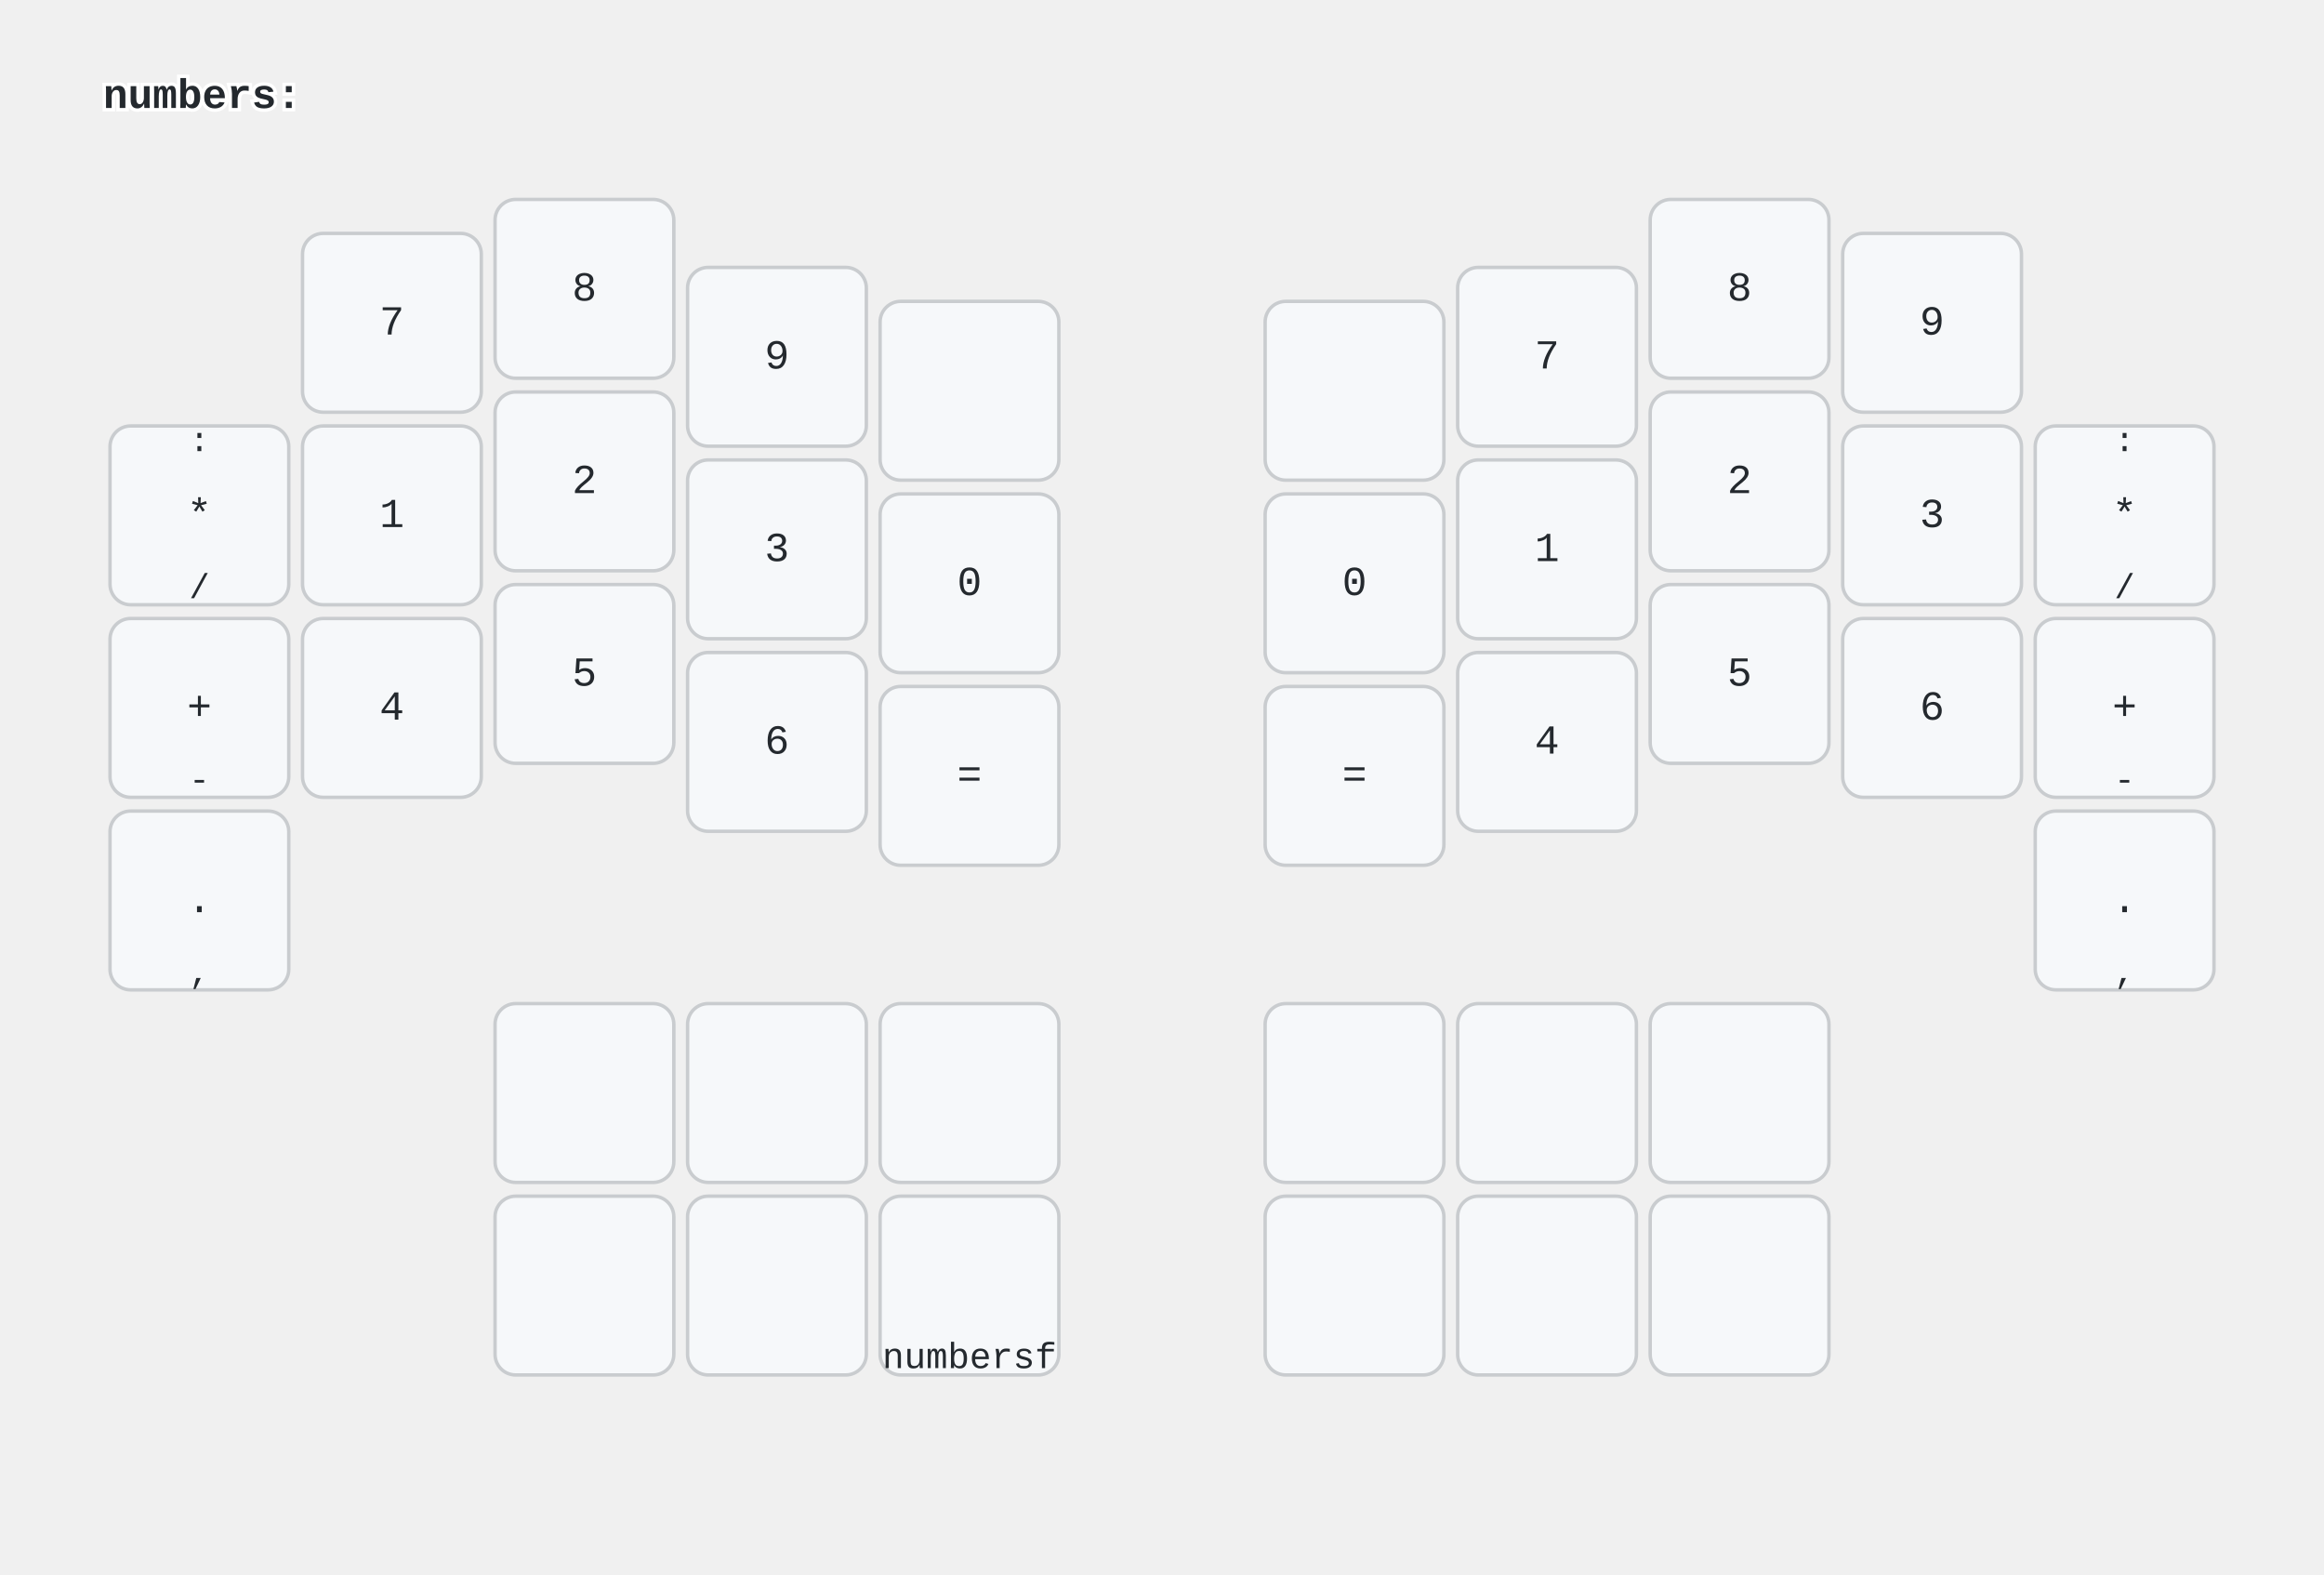
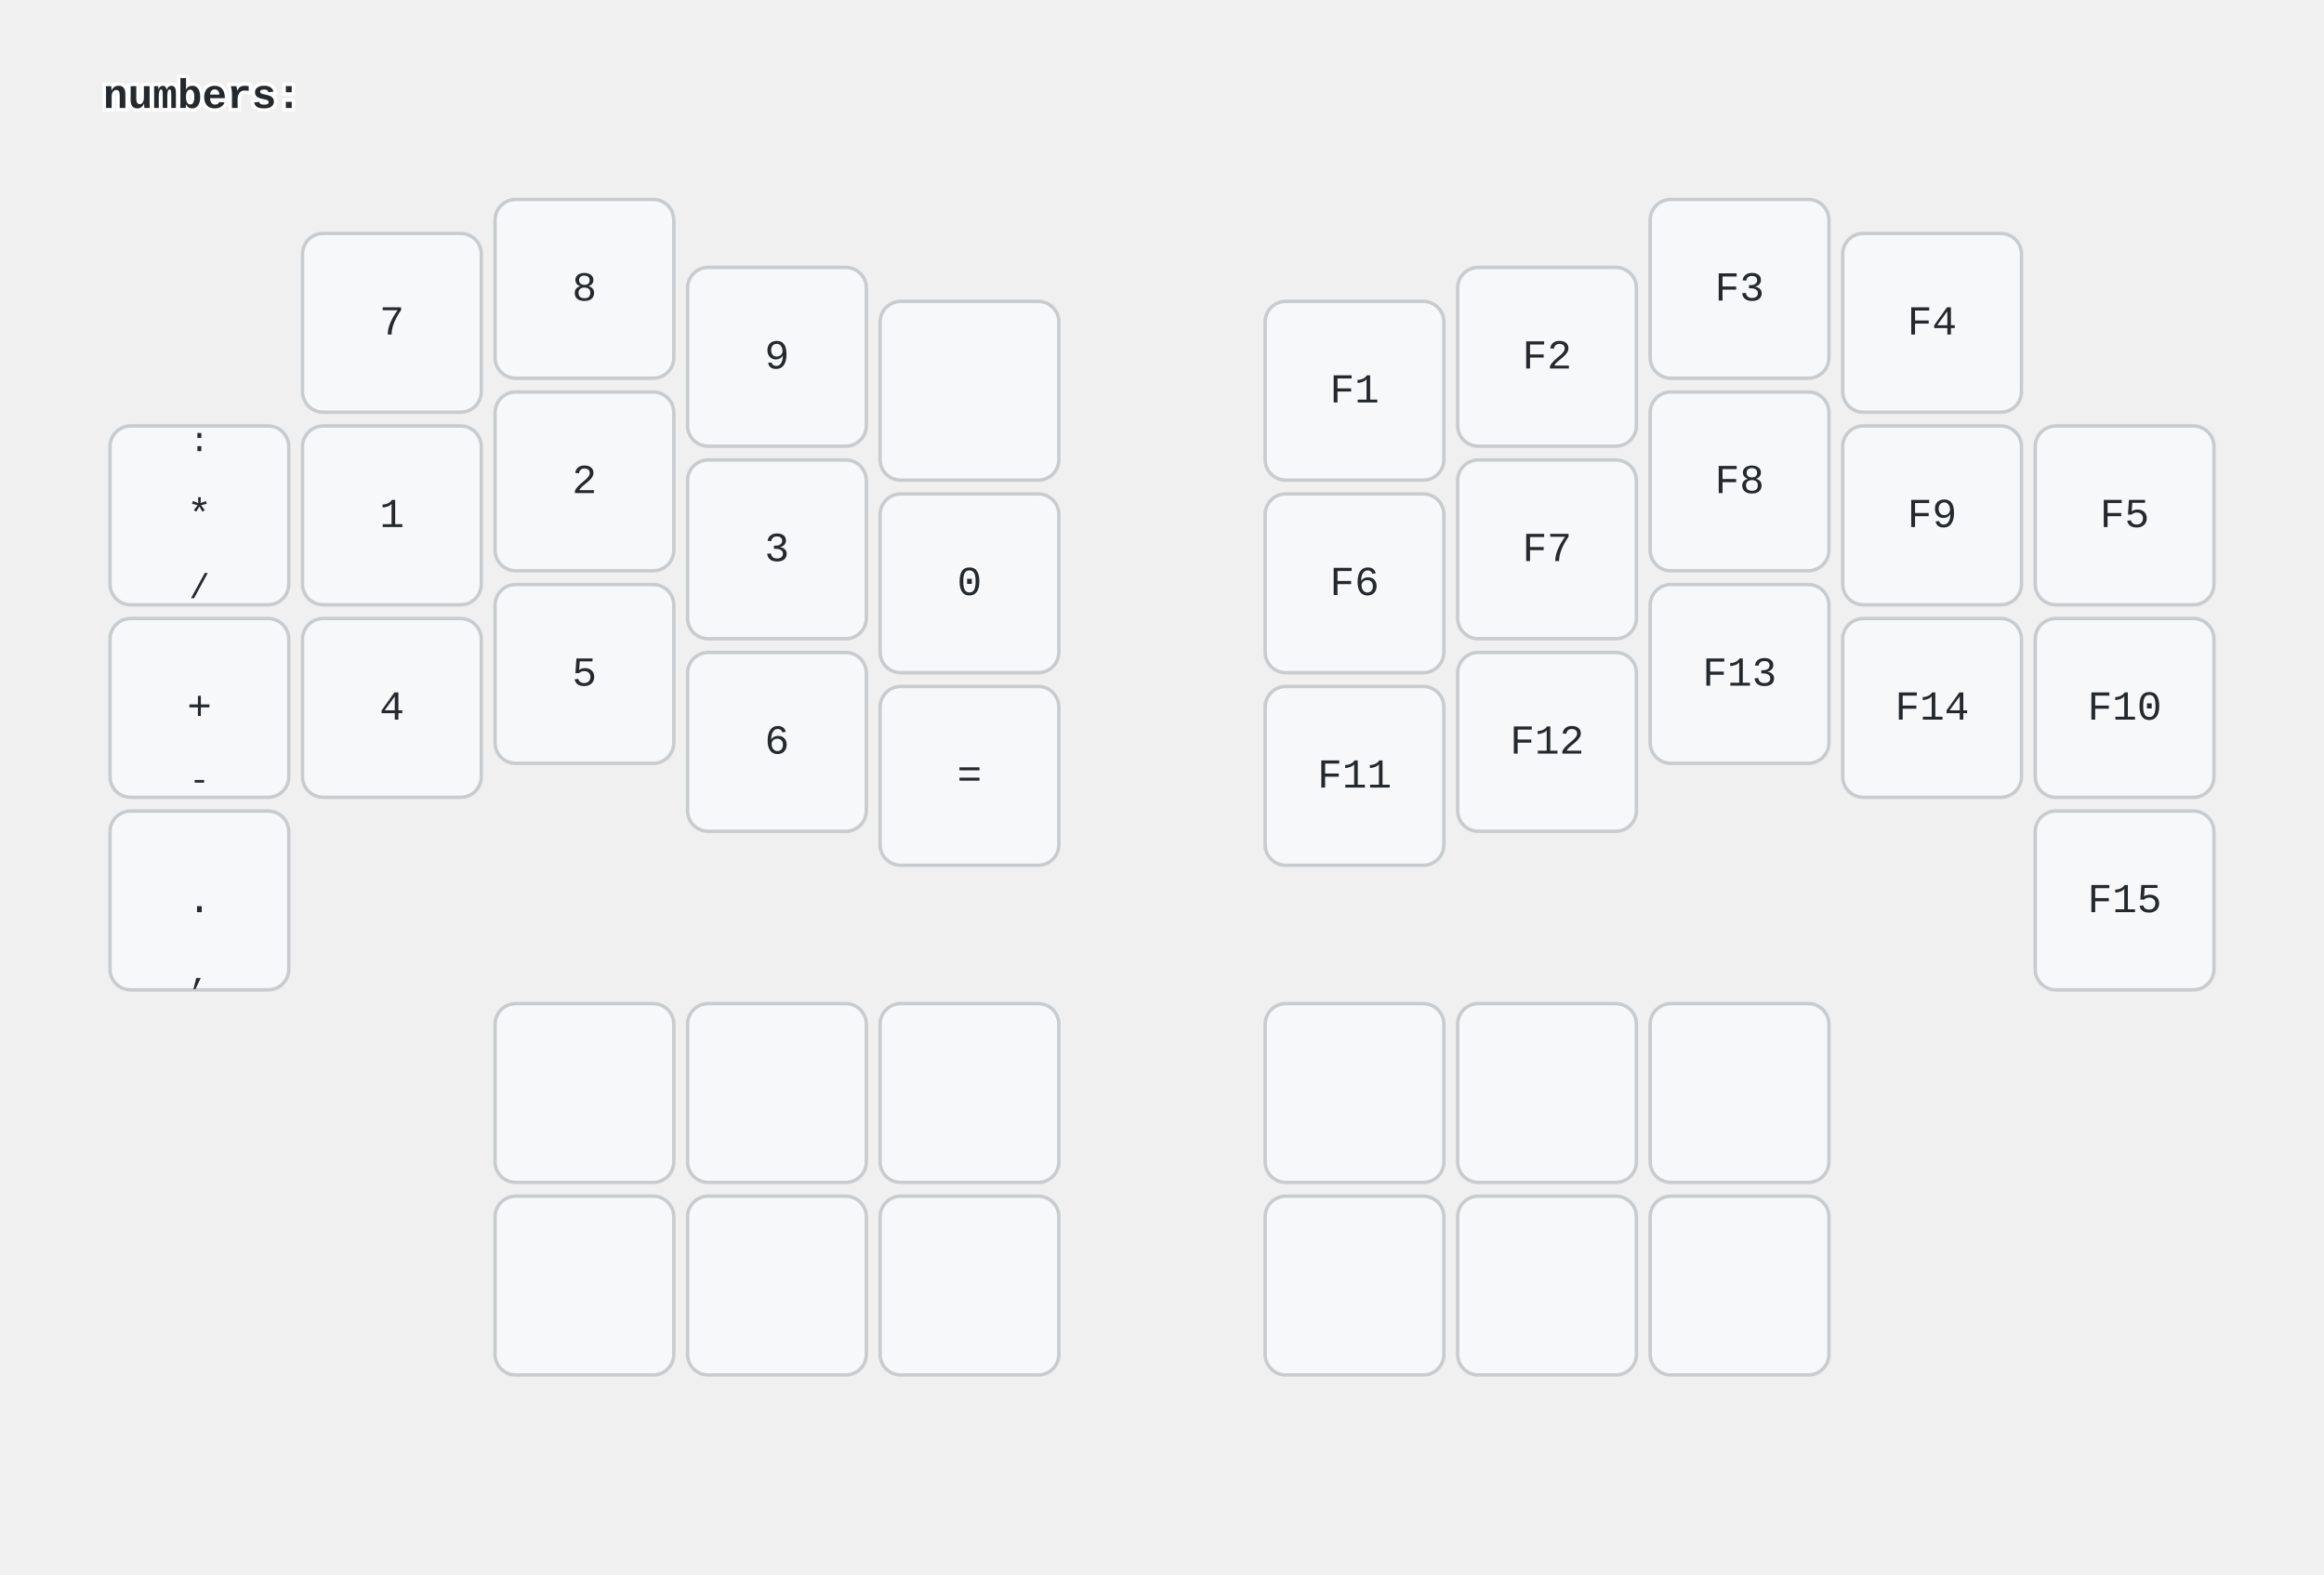
- <svg xmlns="http://www.w3.org/2000/svg" xmlns:xlink="http://www.w3.org/1999/xlink" width="676.0" height="457.882" viewBox="0 0 676.0 457.882" class="keymap">
-   <defs>/* start glyphs */
- <svg id="tabler:box-multiple">
-       <svg class="icon icon-tabler icon-tabler-box-multiple" viewBox="0 0 24 24" stroke-width="2" stroke="currentColor" fill="none" stroke-linecap="round" stroke-linejoin="round">
-         <path stroke="none" d="M0 0h24v24H0z" fill="none" />
-         <path d="M7 3m0 2a2 2 0 0 1 2 -2h10a2 2 0 0 1 2 2v10a2 2 0 0 1 -2 2h-10a2 2 0 0 1 -2 -2z" />
-         <path d="M17 17v2a2 2 0 0 1 -2 2h-10a2 2 0 0 1 -2 -2v-10a2 2 0 0 1 2 -2h2" />
-       </svg>
-     </svg>
-   </defs>/* end glyphs */
- <style>/* inherit to force styles through use tags*/
+ <svg xmlns="http://www.w3.org/2000/svg" width="676.0" height="457.882" viewBox="0 0 676.0 457.882" class="keymap">
+   <style>/* inherit to force styles through use tags*/
svg path {
    fill: inherit;
}
/* font and background color specifications */
svg.keymap {
    font-family: SFMono-Regular,Consolas,Liberation Mono,Menlo,monospace;
    font-size: 12px;
    font-kerning: normal;
    text-rendering: optimizeLegibility;
    fill: #24292e;
}

/* default key styling */
rect.key {
    fill: #f6f8fa;
    stroke: #c9cccf;
    stroke-width: 1;
}

/* color accent for combo boxes */
rect.combo {
    fill: #cdf;
}

/* color accent for held keys */
rect.held, rect.combo.held {
    fill: #fdd;
}

/* color accent for ghost (optional) keys */
rect.ghost, rect.combo.ghost {
    fill: #ddd;
}

text {
    text-anchor: middle;
    dominant-baseline: middle;
}

/* styling for layer labels */
text.label {
    font-weight: bold;
    text-anchor: start;
    stroke: white;
    stroke-width: 2;
    paint-order: stroke;
}

/* styling for combo tap, and key hold/shifted label text */
text.combo, text.hold, text.shifted {
    font-size: 10px;
}

text.hold {
    text-anchor: middle;
    dominant-baseline: auto;
}

text.shifted {
    text-anchor: middle;
    dominant-baseline: hanging;
}

/* styling for hold/shifted label text in combo box */
text.combo.hold, text.combo.shifted {
    font-size: 7px;
}

/* lighter symbol for transparent keys */
text.trans {
    fill: #7b7e81;
}

/* styling for combo dendrons */
path.combo {
    stroke-width: 1;
    stroke: gray;
    fill: none;
}

/* Start Tabler Icons Cleanup */
/* cannot use height/width with glyphs */
.icon-tabler &gt; path {
    fill: inherit;
    stroke: inherit;
}
/* hide tabler's default box */
.icon-tabler &gt; path[stroke="none"][fill="none"] {
    visibility: collapse;
}
/* End Tabler Icons Cleanup */
</style>
  <g class="layer-numbers">
    <text x="30.0" y="28.0" class="label">numbers:</text>
    <rect rx="6.0" ry="6.0" x="32.0" y="123.882" width="52.0" height="52.0" class="key" />
    <text x="58.0" y="149.882" class="tap">*</text>
    <text x="58.0" y="173.882" class="hold">/</text>
    <text x="58.0" y="125.882" class="shifted">:</text>
    <rect rx="6.0" ry="6.0" x="88.0" y="67.882" width="52.0" height="52.0" class="key" />
    <text x="114.0" y="93.882" class="tap">7</text>
    <rect rx="6.0" ry="6.0" x="144.0" y="58.0" width="52.0" height="52.0" class="key" />
    <text x="170.0" y="84.0" class="tap">8</text>
    <rect rx="6.0" ry="6.0" x="200.0" y="77.765" width="52.0" height="52.0" class="key" />
    <text x="226.0" y="103.765" class="tap">9</text>
    <rect rx="6.0" ry="6.0" x="256.0" y="87.647" width="52.0" height="52.0" class="key" />
    <rect rx="6.0" ry="6.0" x="32.0" y="179.882" width="52.0" height="52.0" class="key" />
    <text x="58.0" y="205.882" class="tap">+</text>
    <text x="58.0" y="229.882" class="hold">-</text>
    <rect rx="6.0" ry="6.0" x="88.0" y="123.882" width="52.0" height="52.0" class="key" />
    <text x="114.0" y="149.882" class="tap">1</text>
    <rect rx="6.0" ry="6.0" x="144.0" y="114.0" width="52.0" height="52.0" class="key" />
    <text x="170.0" y="140.0" class="tap">2</text>
    <rect rx="6.0" ry="6.0" x="200.0" y="133.765" width="52.0" height="52.0" class="key" />
    <text x="226.0" y="159.765" class="tap">3</text>
    <rect rx="6.0" ry="6.0" x="256.0" y="143.647" width="52.0" height="52.0" class="key" />
    <text x="282.0" y="169.647" class="tap">0</text>
    <rect rx="6.0" ry="6.0" x="32.0" y="235.882" width="52.0" height="52.0" class="key" />
    <text x="58.0" y="261.882" class="tap">.</text>
    <text x="58.0" y="285.882" class="hold">,</text>
    <rect rx="6.0" ry="6.0" x="88.0" y="179.882" width="52.0" height="52.0" class="key" />
    <text x="114.0" y="205.882" class="tap">4</text>
    <rect rx="6.0" ry="6.0" x="144.0" y="170.0" width="52.0" height="52.0" class="key" />
    <text x="170.0" y="196.0" class="tap">5</text>
    <rect rx="6.0" ry="6.0" x="200.0" y="189.765" width="52.0" height="52.0" class="key" />
    <text x="226.0" y="215.765" class="tap">6</text>
    <rect rx="6.0" ry="6.0" x="256.0" y="199.647" width="52.0" height="52.0" class="key" />
    <text x="282.0" y="225.647" class="tap">=</text>
    <rect rx="6.0" ry="6.0" x="144.0" y="291.882" width="52.0" height="52.0" class="key" />
    <rect rx="6.0" ry="6.0" x="200.0" y="291.882" width="52.0" height="52.0" class="key" />
    <rect rx="6.0" ry="6.0" x="256.0" y="291.882" width="52.0" height="52.0" class="key" />
    <rect rx="6.0" ry="6.0" x="144.0" y="347.882" width="52.0" height="52.0" class="key" />
    <rect rx="6.0" ry="6.0" x="200.0" y="347.882" width="52.0" height="52.0" class="key" />
    <rect rx="6.0" ry="6.0" x="256.0" y="347.882" width="52.0" height="52.0" class="key" />
-     <use href="#tabler:box-multiple" xlink:href="#tabler:box-multiple" x="275.0" y="366.882" height="14" width="14.0" class="tap glyph tabler:box-multiple" />
-     <text x="282.0" y="397.882" class="hold" style="font-size: 88%">numbersf</text>
    <rect rx="6.0" ry="6.0" x="368.0" y="87.647" width="52.0" height="52.0" class="key" />
+     <text x="394.0" y="113.647" class="tap">F1</text>
    <rect rx="6.0" ry="6.0" x="424.0" y="77.765" width="52.0" height="52.0" class="key" />
-     <text x="450.0" y="103.765" class="tap">7</text>
+     <text x="450.0" y="103.765" class="tap">F2</text>
    <rect rx="6.0" ry="6.0" x="480.0" y="58" width="52.0" height="52.0" class="key" />
-     <text x="506.0" y="84" class="tap">8</text>
+     <text x="506.0" y="84" class="tap">F3</text>
    <rect rx="6.0" ry="6.0" x="536.0" y="67.882" width="52.0" height="52.0" class="key" />
-     <text x="562.0" y="93.882" class="tap">9</text>
+     <text x="562.0" y="93.882" class="tap">F4</text>
    <rect rx="6.0" ry="6.0" x="592.0" y="123.882" width="52.0" height="52.0" class="key" />
-     <text x="618.0" y="149.882" class="tap">*</text>
-     <text x="618.0" y="173.882" class="hold">/</text>
-     <text x="618.0" y="125.882" class="shifted">:</text>
+     <text x="618.0" y="149.882" class="tap">F5</text>
    <rect rx="6.0" ry="6.0" x="368.0" y="143.647" width="52.0" height="52.0" class="key" />
-     <text x="394.0" y="169.647" class="tap">0</text>
+     <text x="394.0" y="169.647" class="tap">F6</text>
    <rect rx="6.0" ry="6.0" x="424.0" y="133.765" width="52.0" height="52.0" class="key" />
-     <text x="450.0" y="159.765" class="tap">1</text>
+     <text x="450.0" y="159.765" class="tap">F7</text>
    <rect rx="6.0" ry="6.0" x="480.0" y="114.0" width="52.0" height="52.0" class="key" />
-     <text x="506.0" y="140.0" class="tap">2</text>
+     <text x="506.0" y="140.0" class="tap">F8</text>
    <rect rx="6.0" ry="6.0" x="536.0" y="123.882" width="52.0" height="52.0" class="key" />
-     <text x="562.0" y="149.882" class="tap">3</text>
+     <text x="562.0" y="149.882" class="tap">F9</text>
    <rect rx="6.0" ry="6.0" x="592.0" y="179.882" width="52.0" height="52.0" class="key" />
-     <text x="618.0" y="205.882" class="tap">+</text>
-     <text x="618.0" y="229.882" class="hold">-</text>
+     <text x="618.0" y="205.882" class="tap">F10</text>
    <rect rx="6.0" ry="6.0" x="368.0" y="199.647" width="52.0" height="52.0" class="key" />
-     <text x="394.0" y="225.647" class="tap">=</text>
+     <text x="394.0" y="225.647" class="tap">F11</text>
    <rect rx="6.0" ry="6.0" x="424.0" y="189.765" width="52.0" height="52.0" class="key" />
-     <text x="450.0" y="215.765" class="tap">4</text>
+     <text x="450.0" y="215.765" class="tap">F12</text>
    <rect rx="6.0" ry="6.0" x="480.0" y="170.0" width="52.0" height="52.0" class="key" />
-     <text x="506.0" y="196.0" class="tap">5</text>
+     <text x="506.0" y="196.0" class="tap">F13</text>
    <rect rx="6.0" ry="6.0" x="536.0" y="179.882" width="52.0" height="52.0" class="key" />
-     <text x="562.0" y="205.882" class="tap">6</text>
+     <text x="562.0" y="205.882" class="tap">F14</text>
    <rect rx="6.0" ry="6.0" x="592.0" y="235.882" width="52.0" height="52.0" class="key" />
-     <text x="618.0" y="261.882" class="tap">.</text>
-     <text x="618.0" y="285.882" class="hold">,</text>
+     <text x="618.0" y="261.882" class="tap">F15</text>
    <rect rx="6.0" ry="6.0" x="368.0" y="291.882" width="52.0" height="52.0" class="key" />
    <rect rx="6.0" ry="6.0" x="424.0" y="291.882" width="52.0" height="52.0" class="key" />
    <rect rx="6.0" ry="6.0" x="480.0" y="291.882" width="52.0" height="52.0" class="key" />
    <rect rx="6.0" ry="6.0" x="368.0" y="347.882" width="52.0" height="52.0" class="key" />
    <rect rx="6.0" ry="6.0" x="424.0" y="347.882" width="52.0" height="52.0" class="key" />
    <rect rx="6.0" ry="6.0" x="480.0" y="347.882" width="52.0" height="52.0" class="key" />
  </g>
</svg>
